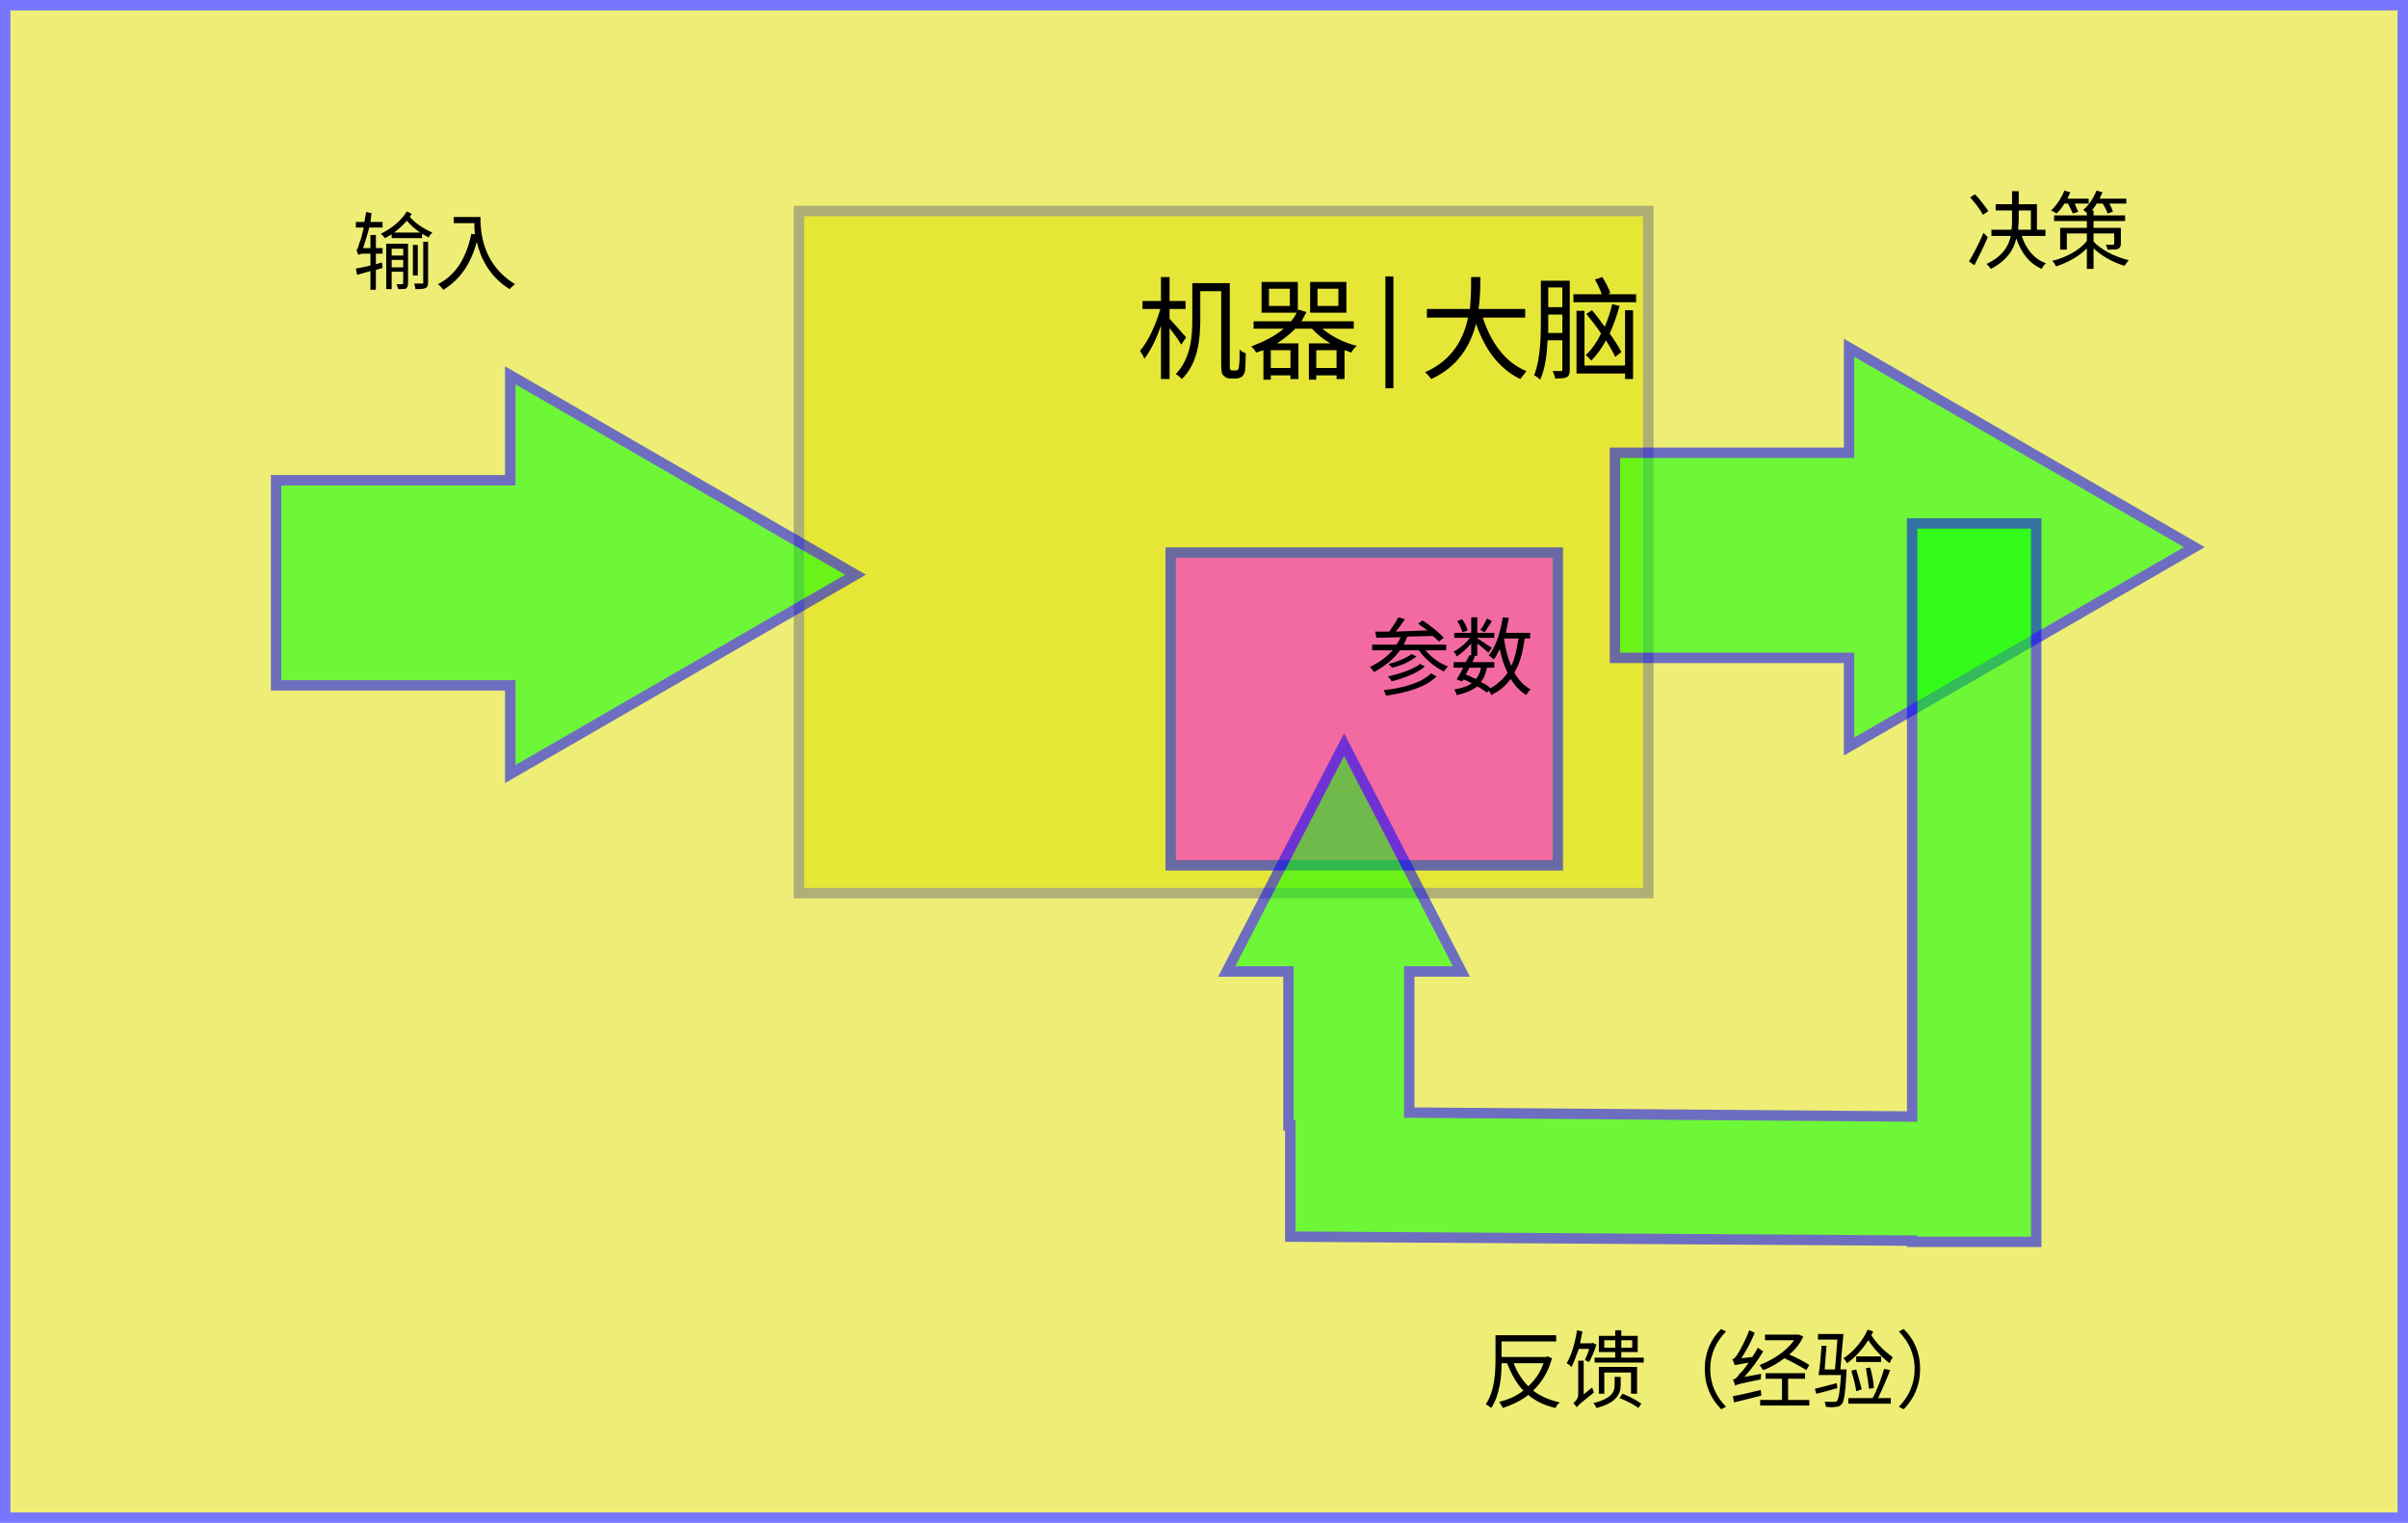
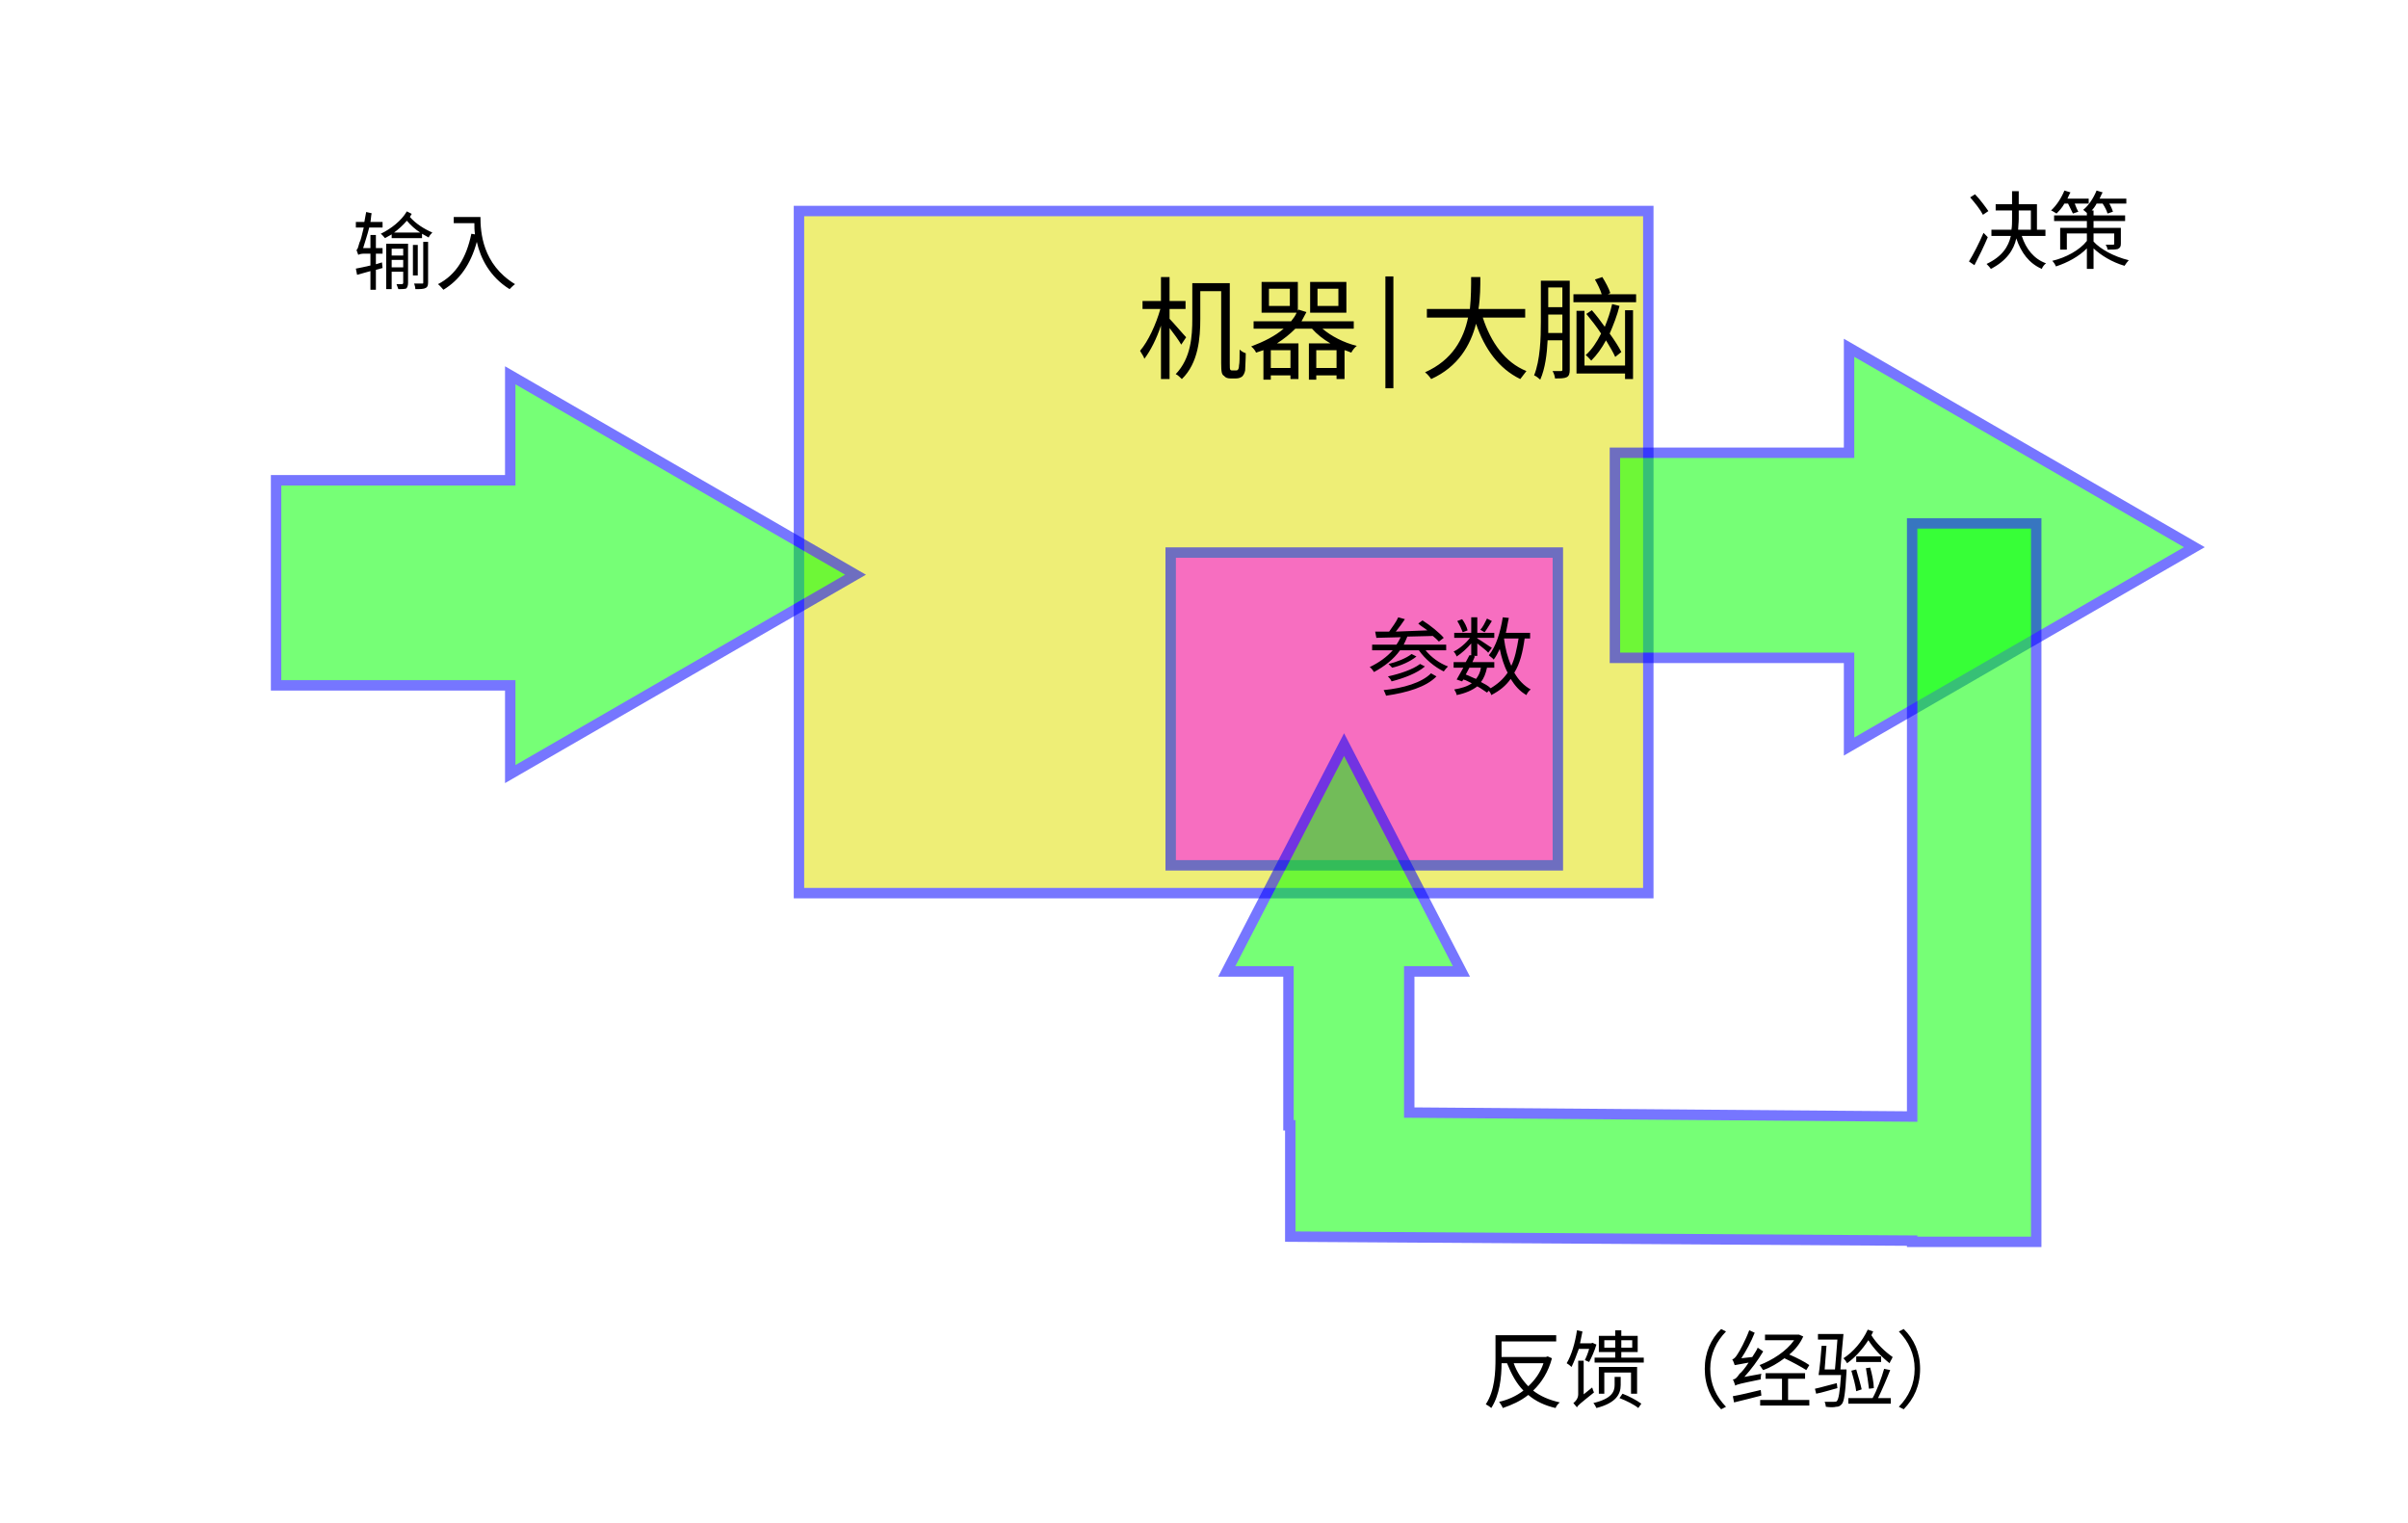
<svg xmlns="http://www.w3.org/2000/svg" width="61.231mm" height="38.72mm" viewBox="0 0 61.231 38.72" version="1.1" id="svg5">
  <defs id="defs2" />
  <g id="layer1" transform="translate(-67.35773,-56.47195)">
    <rect style="opacity:0.537;fill:#e0e000;stroke:#0000ff;stroke-width:0.265;stroke-miterlimit:3.9;stop-color:#000000" id="rect234" width="21.597" height="17.343" x="87.674" y="61.837" />
-     <rect style="opacity:0.537;fill:#e0e000;stroke:#0000ff;stroke-width:0.265;stroke-miterlimit:3.9;stop-color:#000000" id="rect234-0" width="60.966" height="38.455" x="67.49" y="56.604" />
    <text xml:space="preserve" style="font-size:2.822px;line-height:1.25;font-family:sans-serif;stroke-width:0.265" x="96.271" y="65.89" id="text344">
      <tspan id="tspan342" style="font-size:2.822px;stroke-width:0.265" x="96.271" y="65.89">机器|大脑</tspan>
    </text>
    <rect style="opacity:0.537;fill:#ff00ff;stroke:#0000ff;stroke-width:0.265;stroke-miterlimit:3.9;stop-color:#000000" id="rect234-3" width="9.845" height="7.952" x="97.126" y="70.521" />
    <text xml:space="preserve" style="font-size:2.13px;line-height:1.25;font-family:sans-serif;stroke-width:0.265" x="103.399" y="73.068" id="text344-6" transform="scale(0.9878335,1.012316)">
      <tspan id="tspan342-7" style="font-size:2.13px;stroke-width:0.265" x="103.399" y="73.068">参数</tspan>
    </text>
    <path id="rect562" style="opacity:0.537;fill:#00ff00;stroke:#0000ff;stroke-width:0.265;stroke-miterlimit:3.9;stop-color:#000000" d="m 80.332,66.014 v 2.669 H 74.378 v 5.215 h 5.954 v 2.255 l 4.39,-2.535 4.39,-2.534 -4.39,-2.535 z" />
    <text xml:space="preserve" style="font-size:2.13px;line-height:1.25;font-family:sans-serif;stroke-width:0.265" x="77.254" y="62.893" id="text344-6-5" transform="scale(0.9878335,1.012316)">
      <tspan id="tspan342-7-3" style="font-size:2.13px;stroke-width:0.265" x="77.254" y="62.893">输入</tspan>
    </text>
    <text xml:space="preserve" style="font-size:2.13px;line-height:1.25;font-family:sans-serif;stroke-width:0.265" x="118.794" y="62.368" id="text344-6-5-6" transform="scale(0.9878335,1.012316)">
      <tspan id="tspan342-7-3-2" style="font-size:2.13px;stroke-width:0.265" x="118.794" y="62.368">决策</tspan>
    </text>
    <text xml:space="preserve" style="font-size:2.13px;line-height:1.25;font-family:sans-serif;stroke-width:0.265" x="106.325" y="90.973" id="text344-6-5-6-2" transform="scale(0.9878335,1.012316)">
      <tspan id="tspan342-7-3-2-7" style="font-size:2.13px;stroke-width:0.265" x="106.325" y="90.973">反馈（经验）</tspan>
    </text>
    <path id="rect562-5" style="opacity:0.537;fill:#00ff00;stroke:#0000ff;stroke-width:0.265;stroke-miterlimit:3.9;stop-color:#000000" d="m 114.376,65.314 v 2.669 h -5.954 v 5.215 h 5.954 v 2.255 l 4.39,-2.535 4.39,-2.534 -4.39,-2.535 z" />
    <path id="rect562-5-9" style="opacity:0.537;fill:#00ff00;stroke:#0000ff;stroke-width:0.265;stroke-miterlimit:3.9;stop-color:#000000" d="m 115.98,69.78 v 15.08 l -12.788,-0.101 v -3.588 h 1.327 l -1.492,-2.884 -1.492,-2.884 -1.492,2.884 -1.492,2.884 h 1.57 v 3.911 h 0.046 v 2.831 L 115.98,88.015 v 0.031 h 3.155 V 69.78 Z" />
  </g>
</svg>
